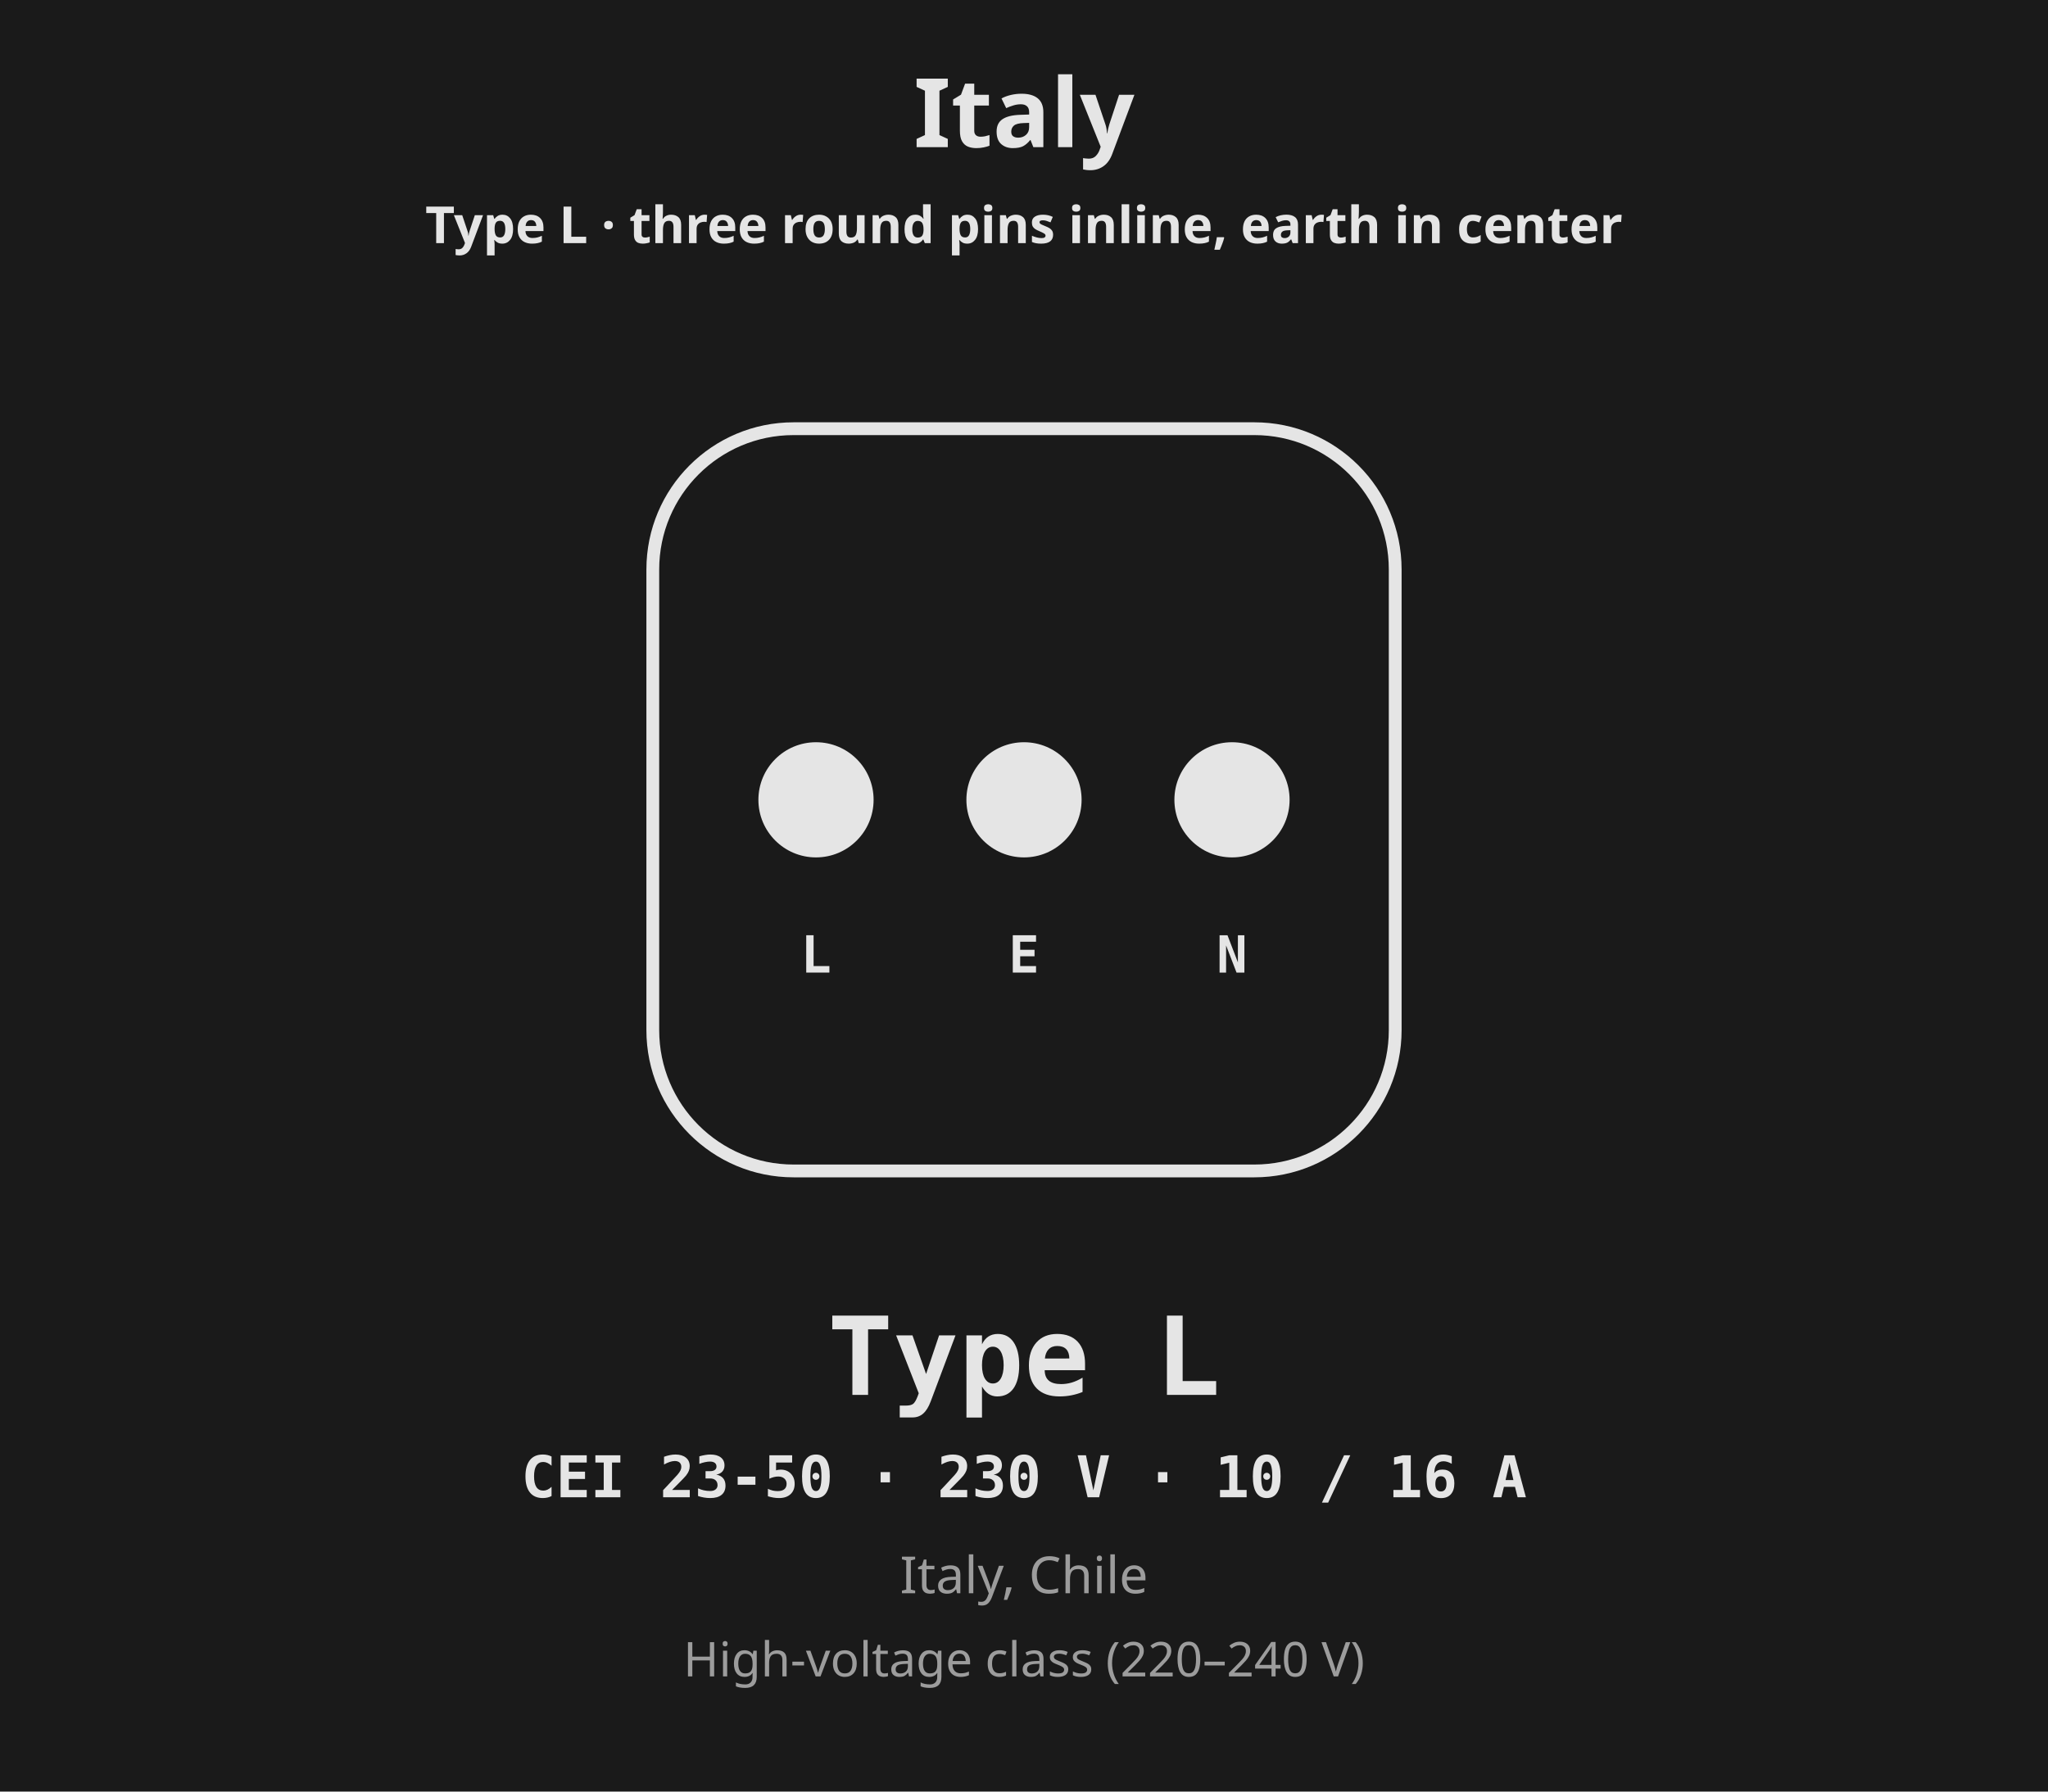
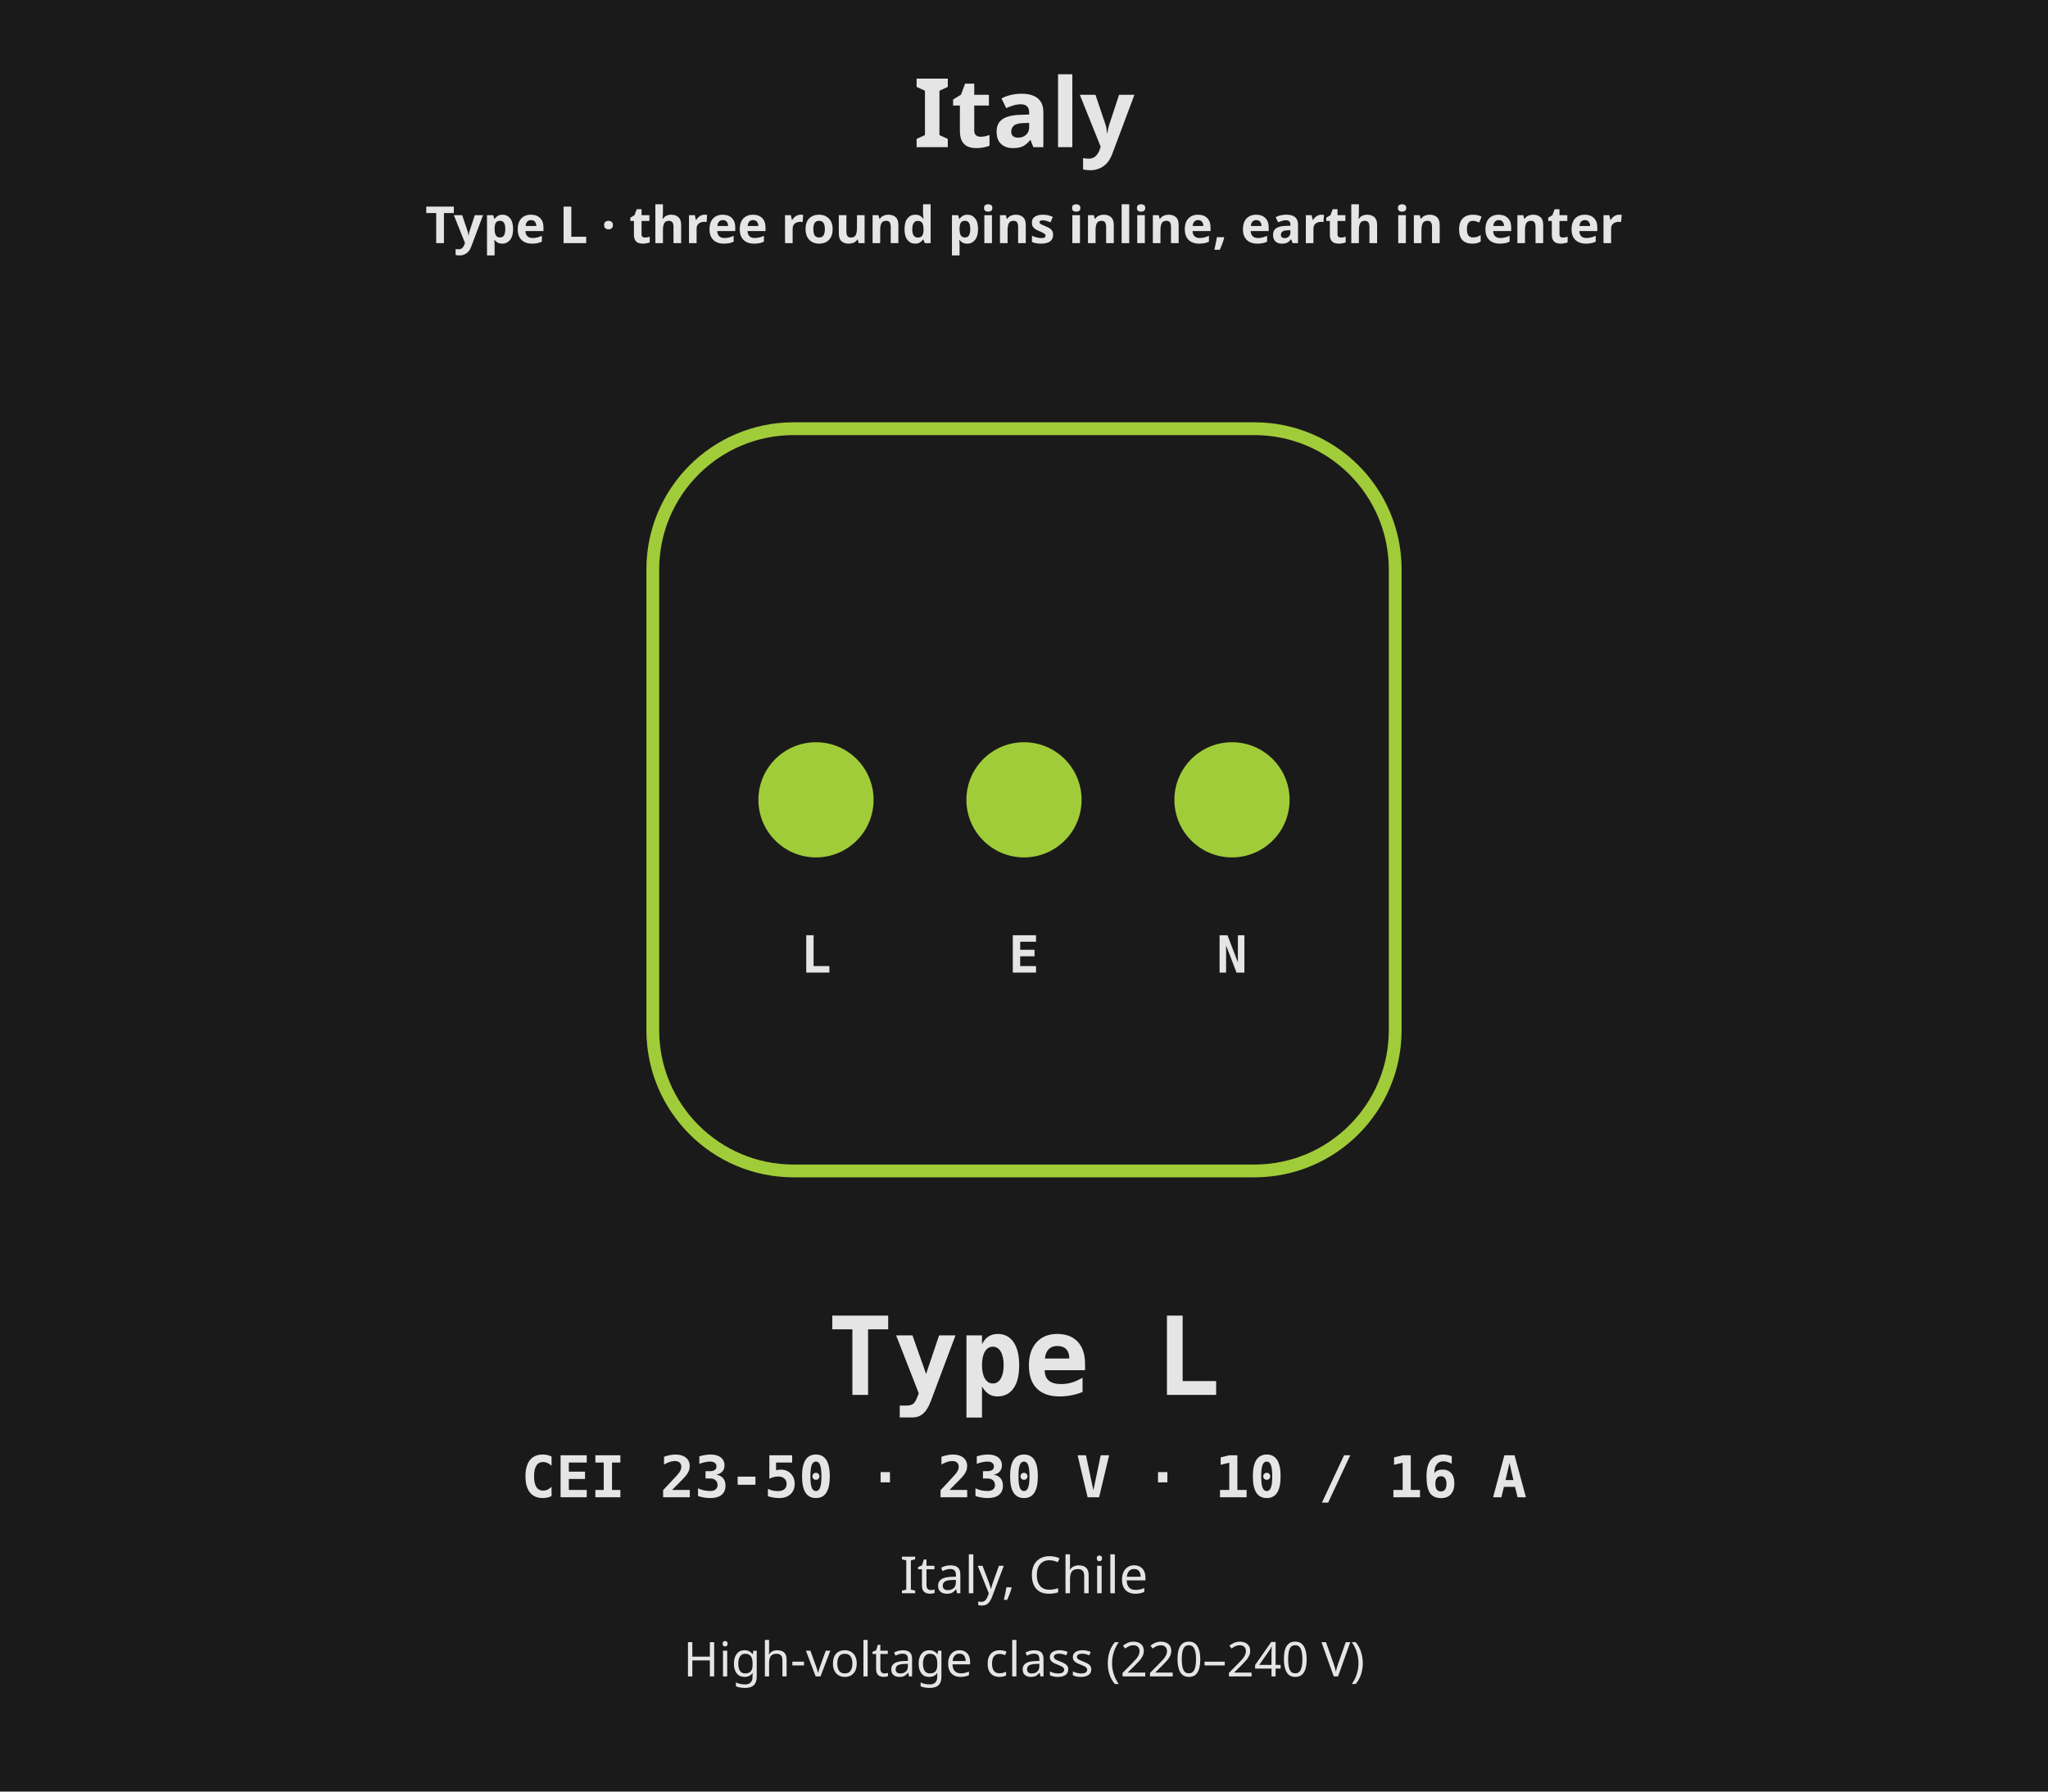
<svg xmlns="http://www.w3.org/2000/svg" viewBox="0 0 640 560" width="640" height="560" font-family="IBM Plex Sans, sans-serif" fill="none">
  <rect x="0" y="0" width="640" height="560" fill="#1A1A1A" />
  <text x="320" y="46" fill="#E5E5E5" font-size="30" font-weight="600" text-anchor="middle">Italy</text>
  <text x="320" y="76" fill="#E5E5E5" font-size="16" font-weight="600" text-anchor="middle">Type L · three round pins inline, earth in center</text>
-   <rect x="204" y="134" width="232" height="232" rx="44" stroke="#E5E5E5" stroke-width="4" />
-   <circle cx="255" cy="250" r="18" fill="#E5E5E5" />
-   <circle cx="320" cy="250" r="18" fill="#E5E5E5" />
-   <circle cx="385" cy="250" r="18" fill="#E5E5E5" />
+   <rect x="204" y="134" width="232" height="232" rx="44" stroke="#A1CC3A" stroke-width="4" />
+   <circle cx="255" cy="250" r="18" fill="#A1CC3A" />
+   <circle cx="320" cy="250" r="18" fill="#A1CC3A" />
+   <circle cx="385" cy="250" r="18" fill="#A1CC3A" />
  <text x="255" y="304" fill="#E5E5E5" font-size="16" font-weight="700" text-anchor="middle" font-family="DM Mono, monospace">L</text>
  <text x="320" y="304" fill="#E5E5E5" font-size="16" font-weight="700" text-anchor="middle" font-family="DM Mono, monospace">E</text>
  <text x="385" y="304" fill="#E5E5E5" font-size="16" font-weight="700" text-anchor="middle" font-family="DM Mono, monospace">N</text>
  <text x="320" y="436" fill="#E5E5E5" font-size="34" font-weight="600" text-anchor="middle" font-family="DM Mono, monospace">Type L</text>
  <text x="320" y="468" fill="#E5E5E5" font-size="18" font-weight="600" text-anchor="middle" font-family="DM Mono, monospace">CEI 23-50 · 230 V · 10 / 16 A</text>
-   <text x="320" y="498" fill="#9C9C9C" font-size="16" font-weight="500" text-anchor="middle">Italy, Chile</text>
-   <text x="320" y="524" fill="#9C9C9C" font-size="15" font-weight="500" text-anchor="middle">High-voltage class (220–240 V)</text>
+   <text x="320" y="498" fill="#E5E5E5" font-size="16" font-weight="500" text-anchor="middle">Italy, Chile</text>
+   <text x="320" y="524" fill="#E5E5E5" font-size="15" font-weight="500" text-anchor="middle">High-voltage class (220–240 V)</text>
</svg>
